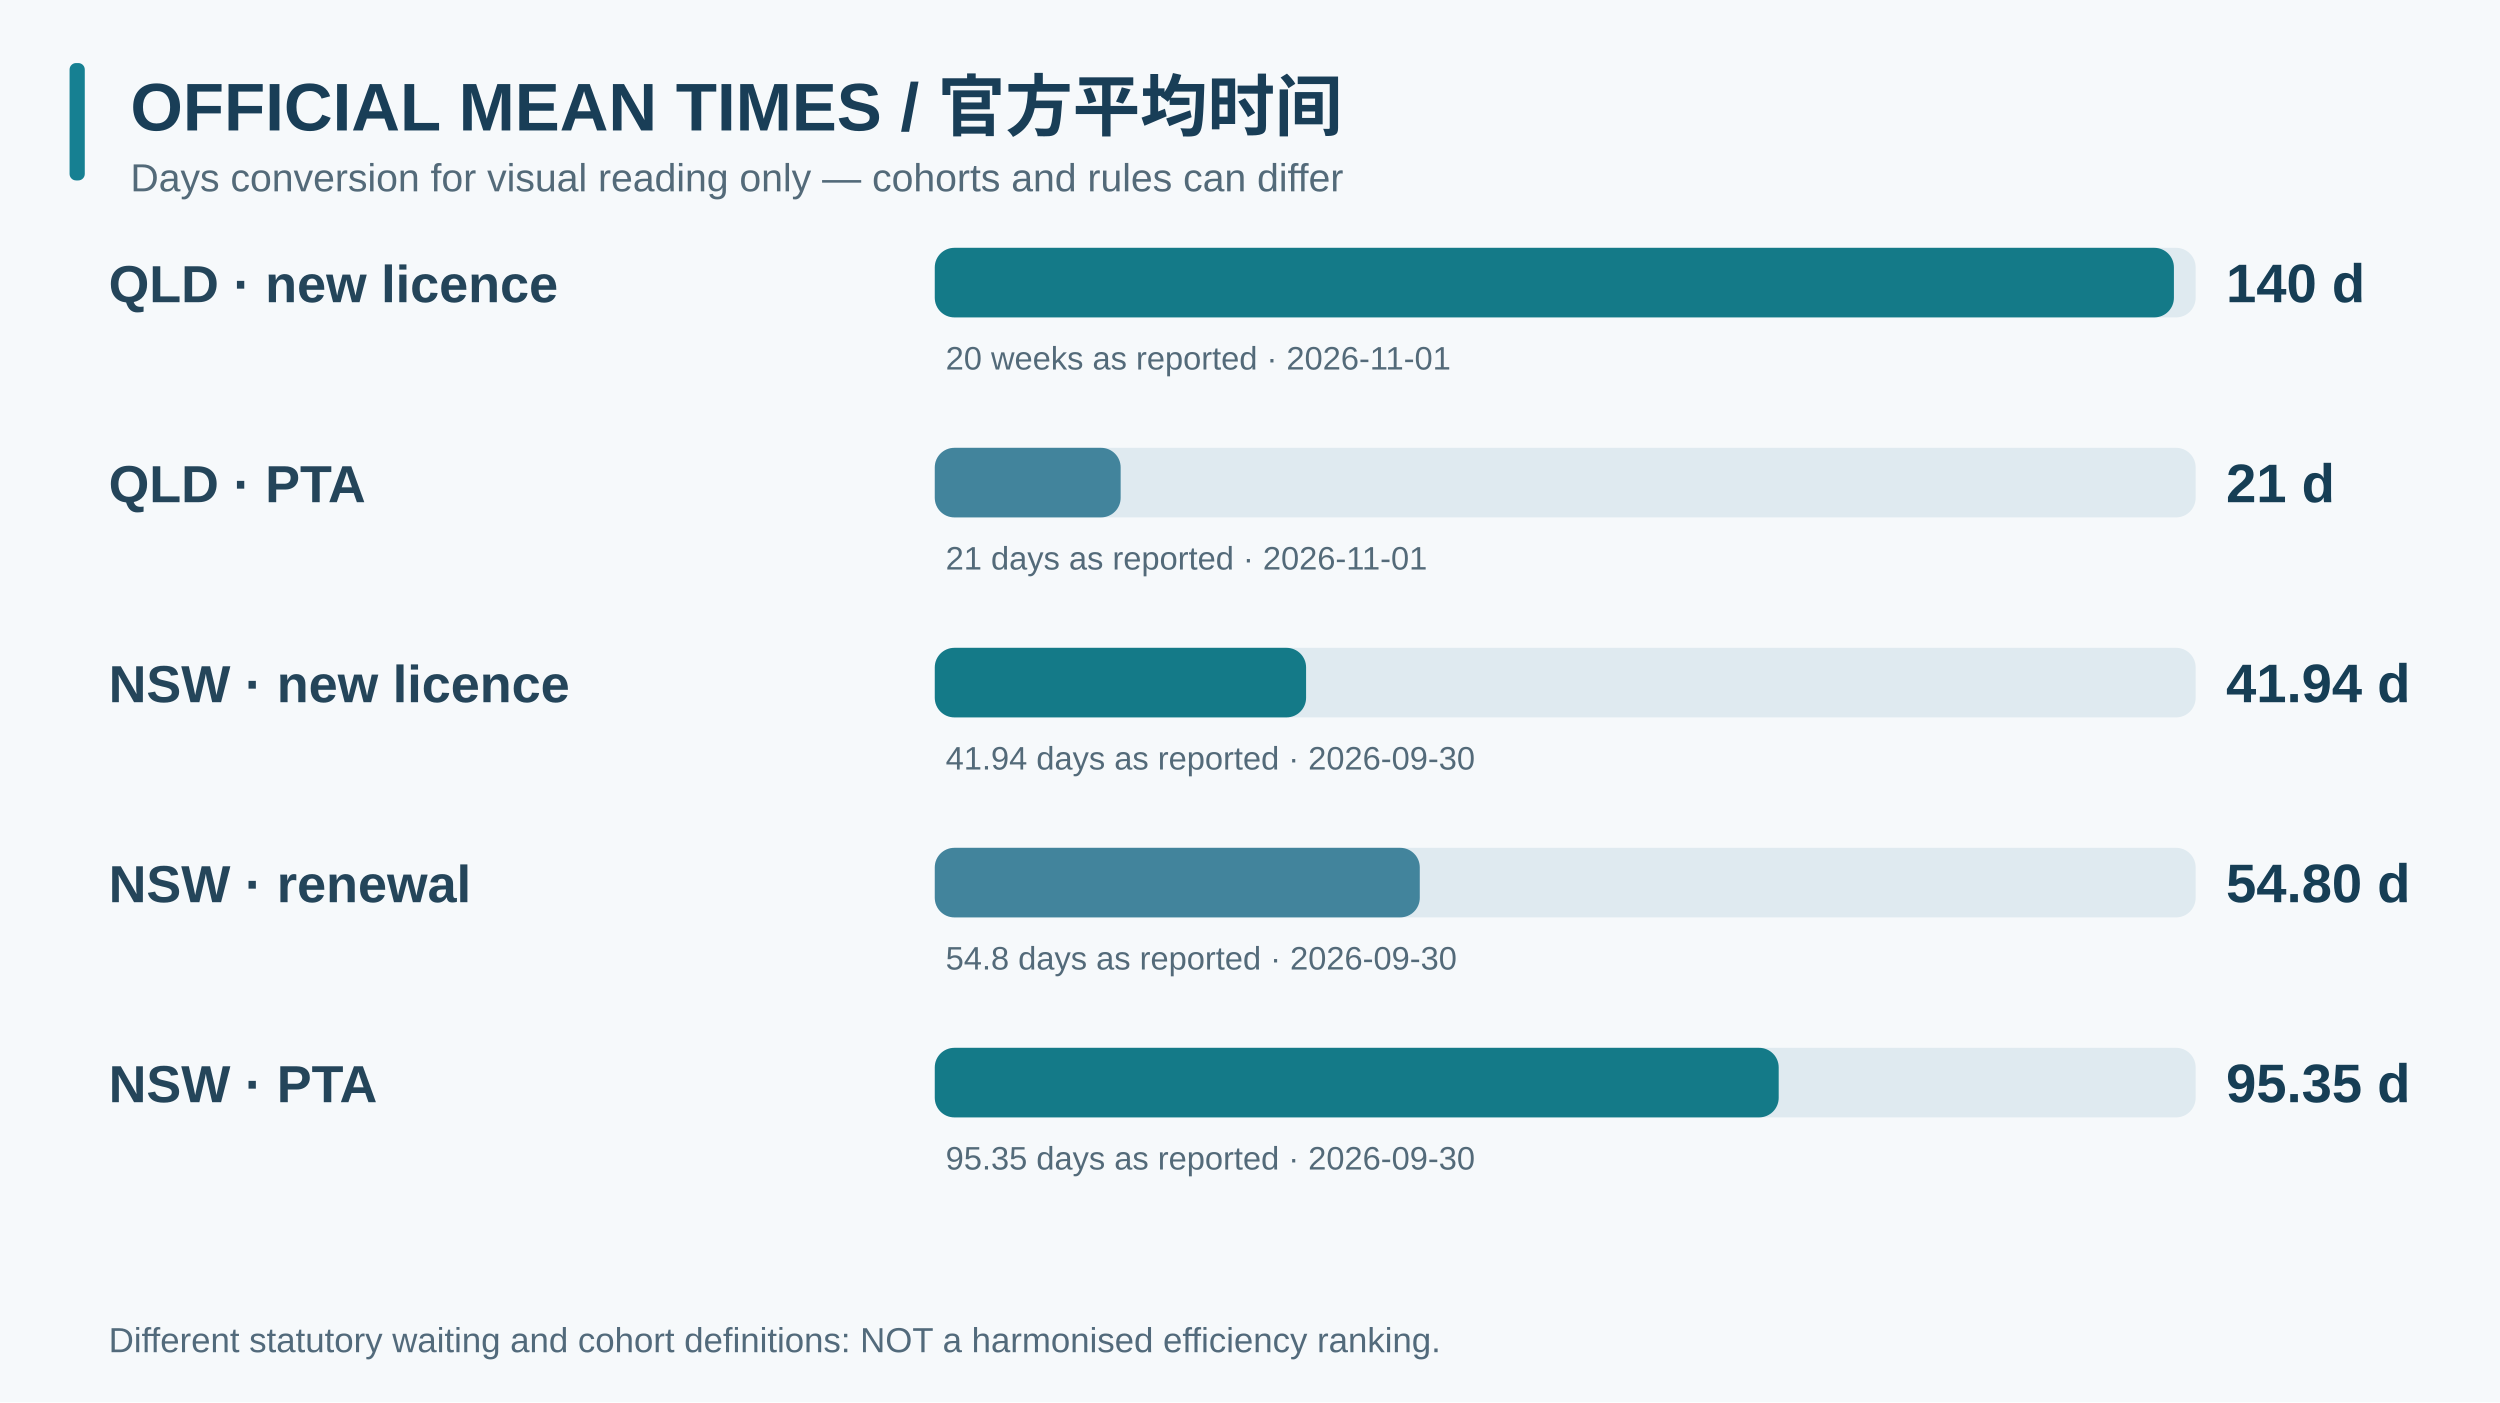
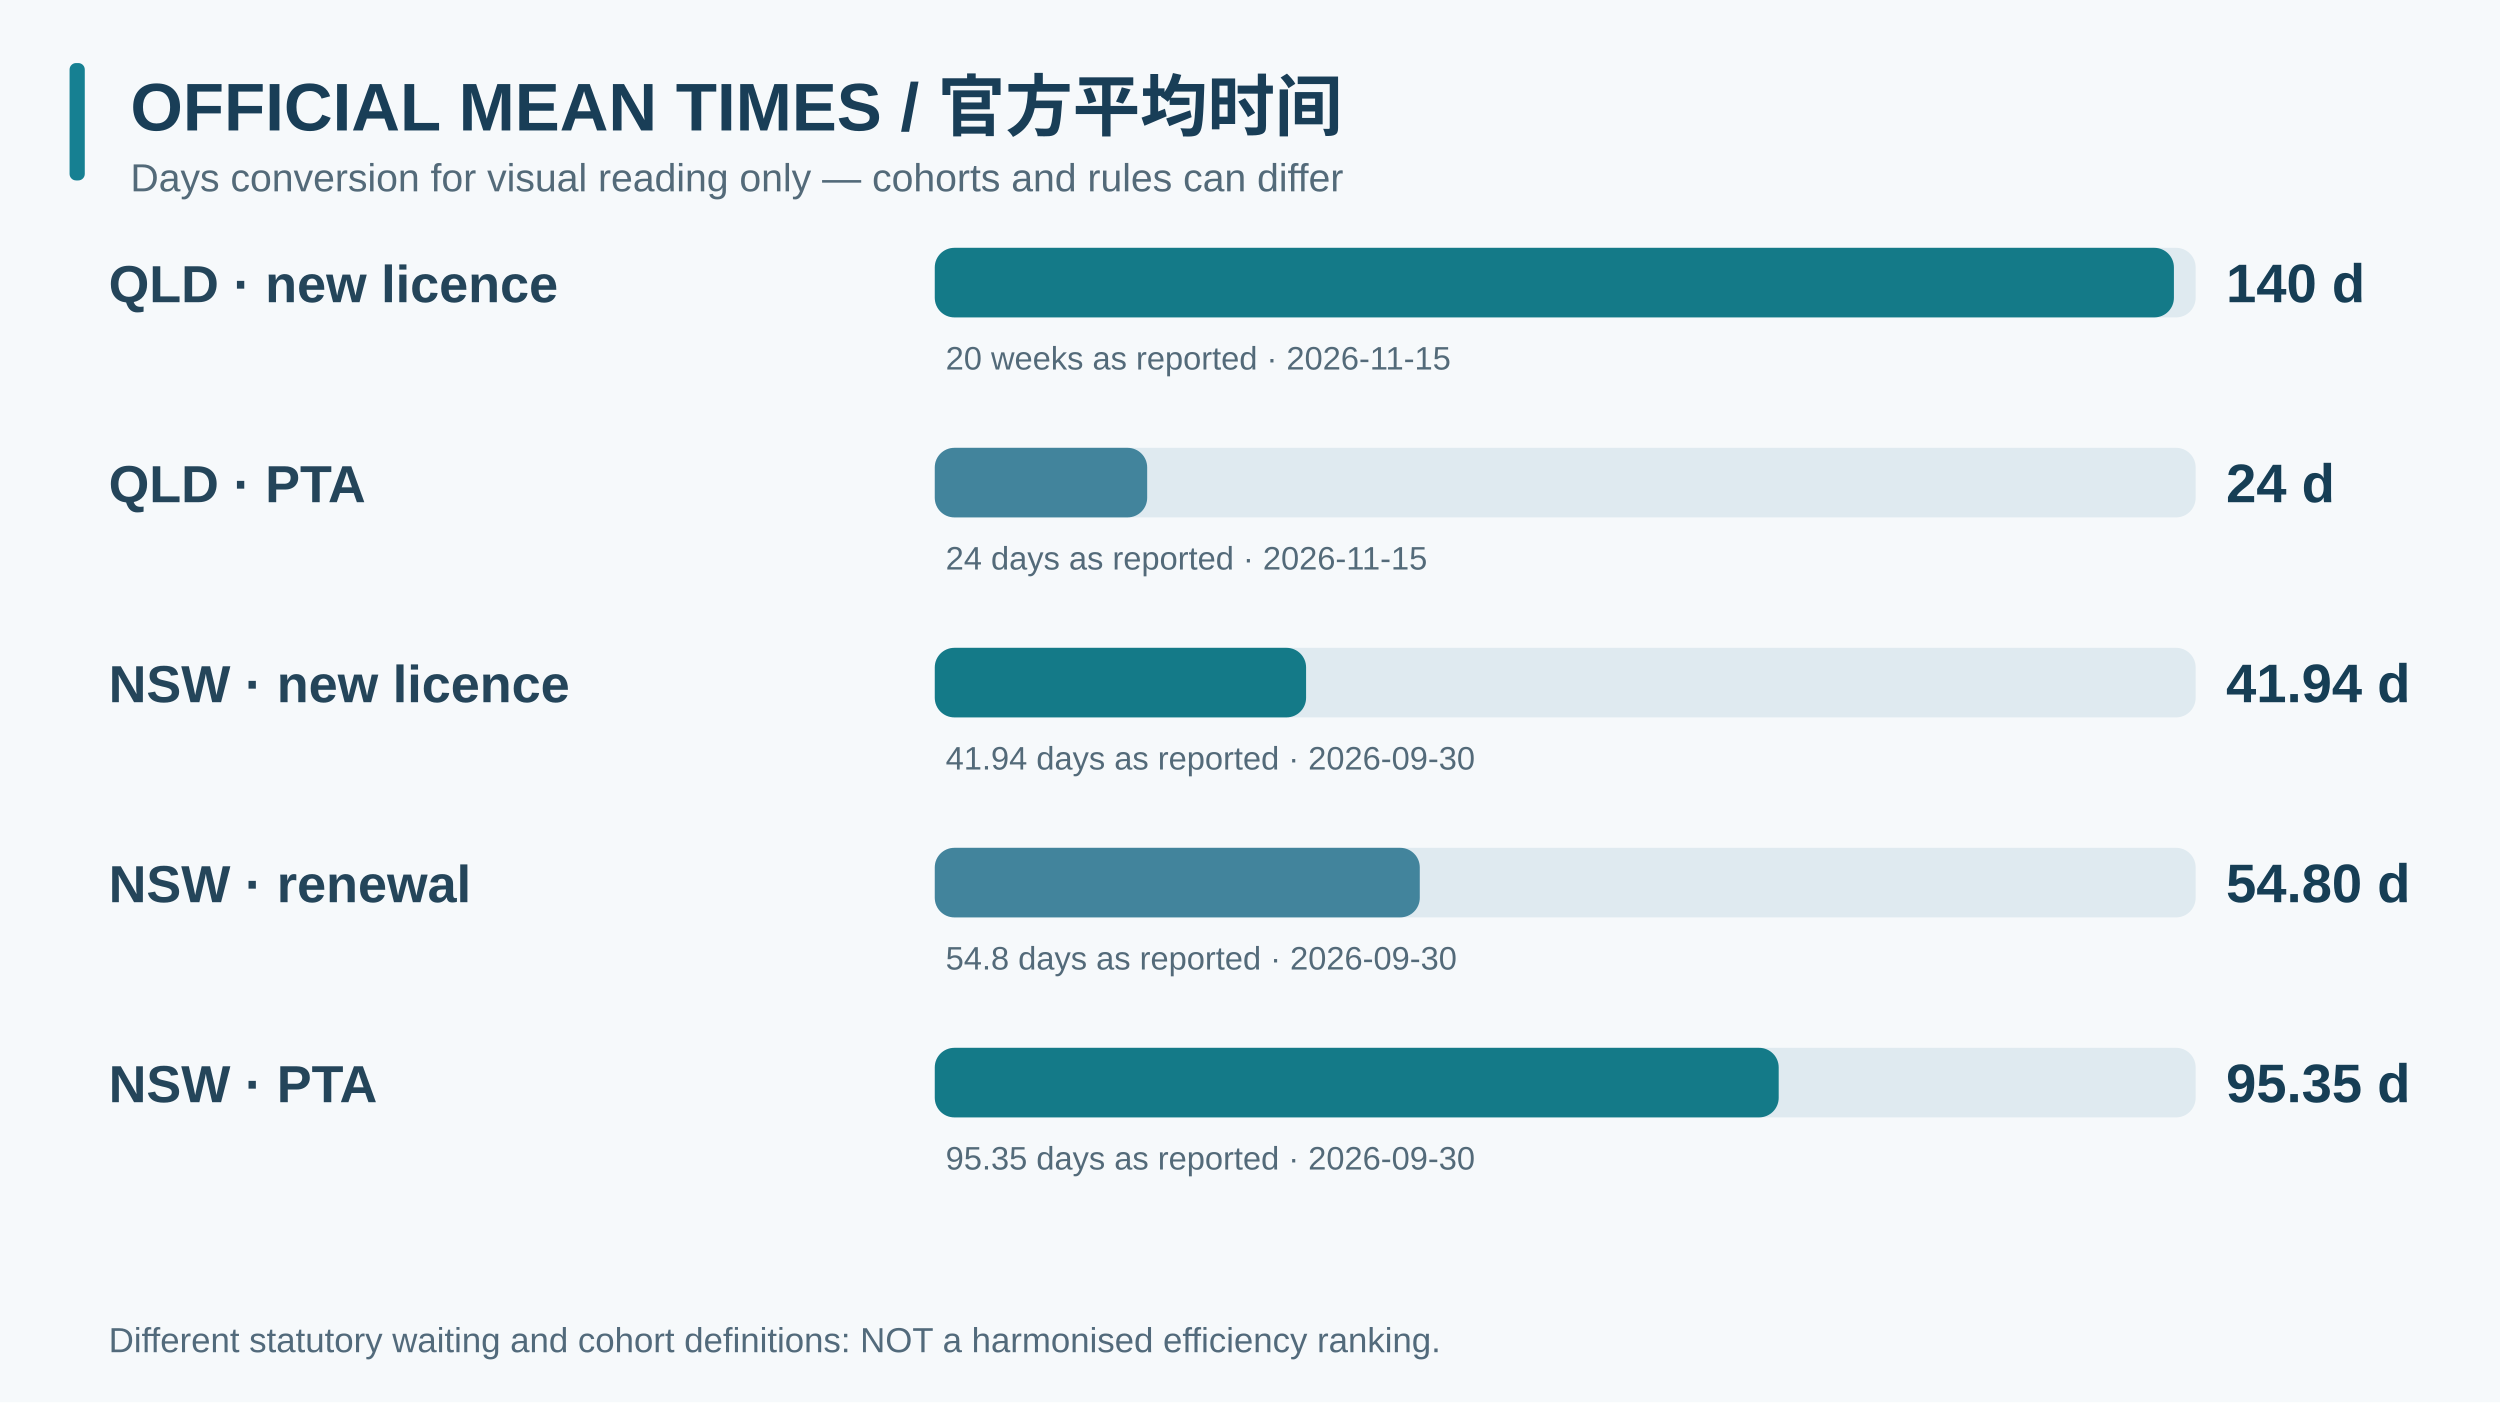
<svg xmlns="http://www.w3.org/2000/svg" width="1150" height="645" viewBox="0 0 1150 645" role="img" aria-label="OFFICIAL MEAN TIMES / 官方平均时间">
  <rect width="1150" height="645" fill="#f6f9fb" />
  <rect x="32" y="29" width="7" height="54" rx="3" fill="#168092" />
  <text x="60" y="60" font-size="31" font-weight="700" font-family="Arial,sans-serif" fill="#193e57">OFFICIAL MEAN TIMES / 官方平均时间</text>
  <text x="60" y="88" font-size="18" font-family="Arial,sans-serif" fill="#536a79">Days conversion for visual reading only — cohorts and rules can differ</text>
  <text x="50" y="139" font-family="Arial,sans-serif" font-size="24" font-weight="700" fill="#24455a">QLD · new licence</text>
  <rect x="430" y="114" width="580" height="32" rx="9" fill="#dfeaf0" />
  <rect x="430" y="114" width="570.0" height="32" rx="9" fill="#147a88" />
  <text x="1024" y="139" font-family="Arial,sans-serif" font-size="25" font-weight="700" fill="#163e55">140 d</text>
-   <text x="435" y="170" font-family="Arial,sans-serif" font-size="15" fill="#536a79">20 weeks as reported · 2026-11-01</text>
+   <text x="435" y="170" font-family="Arial,sans-serif" font-size="15" fill="#536a79">20 weeks as reported · 2026-11-15</text>
  <text x="50" y="231" font-family="Arial,sans-serif" font-size="24" font-weight="700" fill="#24455a">QLD · PTA</text>
  <rect x="430" y="206" width="580" height="32" rx="9" fill="#dfeaf0" />
-   <rect x="430" y="206" width="85.5" height="32" rx="9" fill="#42849c" />
-   <text x="1024" y="231" font-family="Arial,sans-serif" font-size="25" font-weight="700" fill="#163e55">21 d</text>
-   <text x="435" y="262" font-family="Arial,sans-serif" font-size="15" fill="#536a79">21 days as reported · 2026-11-01</text>
+   <rect x="430" y="206" width="97.7" height="32" rx="9" fill="#42849c" />
+   <text x="1024" y="231" font-family="Arial,sans-serif" font-size="25" font-weight="700" fill="#163e55">24 d</text>
+   <text x="435" y="262" font-family="Arial,sans-serif" font-size="15" fill="#536a79">24 days as reported · 2026-11-15</text>
  <text x="50" y="323" font-family="Arial,sans-serif" font-size="24" font-weight="700" fill="#24455a">NSW · new licence</text>
  <rect x="430" y="298" width="580" height="32" rx="9" fill="#dfeaf0" />
  <rect x="430" y="298" width="170.8" height="32" rx="9" fill="#147a88" />
  <text x="1024" y="323" font-family="Arial,sans-serif" font-size="25" font-weight="700" fill="#163e55">41.94 d</text>
  <text x="435" y="354" font-family="Arial,sans-serif" font-size="15" fill="#536a79">41.94 days as reported · 2026-09-30</text>
  <text x="50" y="415" font-family="Arial,sans-serif" font-size="24" font-weight="700" fill="#24455a">NSW · renewal</text>
  <rect x="430" y="390" width="580" height="32" rx="9" fill="#dfeaf0" />
  <rect x="430" y="390" width="223.1" height="32" rx="9" fill="#42849c" />
  <text x="1024" y="415" font-family="Arial,sans-serif" font-size="25" font-weight="700" fill="#163e55">54.80 d</text>
  <text x="435" y="446" font-family="Arial,sans-serif" font-size="15" fill="#536a79">54.8 days as reported · 2026-09-30</text>
  <text x="50" y="507" font-family="Arial,sans-serif" font-size="24" font-weight="700" fill="#24455a">NSW · PTA</text>
  <rect x="430" y="482" width="580" height="32" rx="9" fill="#dfeaf0" />
  <rect x="430" y="482" width="388.2" height="32" rx="9" fill="#147a88" />
  <text x="1024" y="507" font-family="Arial,sans-serif" font-size="25" font-weight="700" fill="#163e55">95.35 d</text>
  <text x="435" y="538" font-family="Arial,sans-serif" font-size="15" fill="#536a79">95.35 days as reported · 2026-09-30</text>
  <text x="50" y="622" font-family="Arial,sans-serif" font-size="16" fill="#526a7b">Different statutory waiting and cohort definitions: NOT a harmonised efficiency ranking.</text>
</svg>
